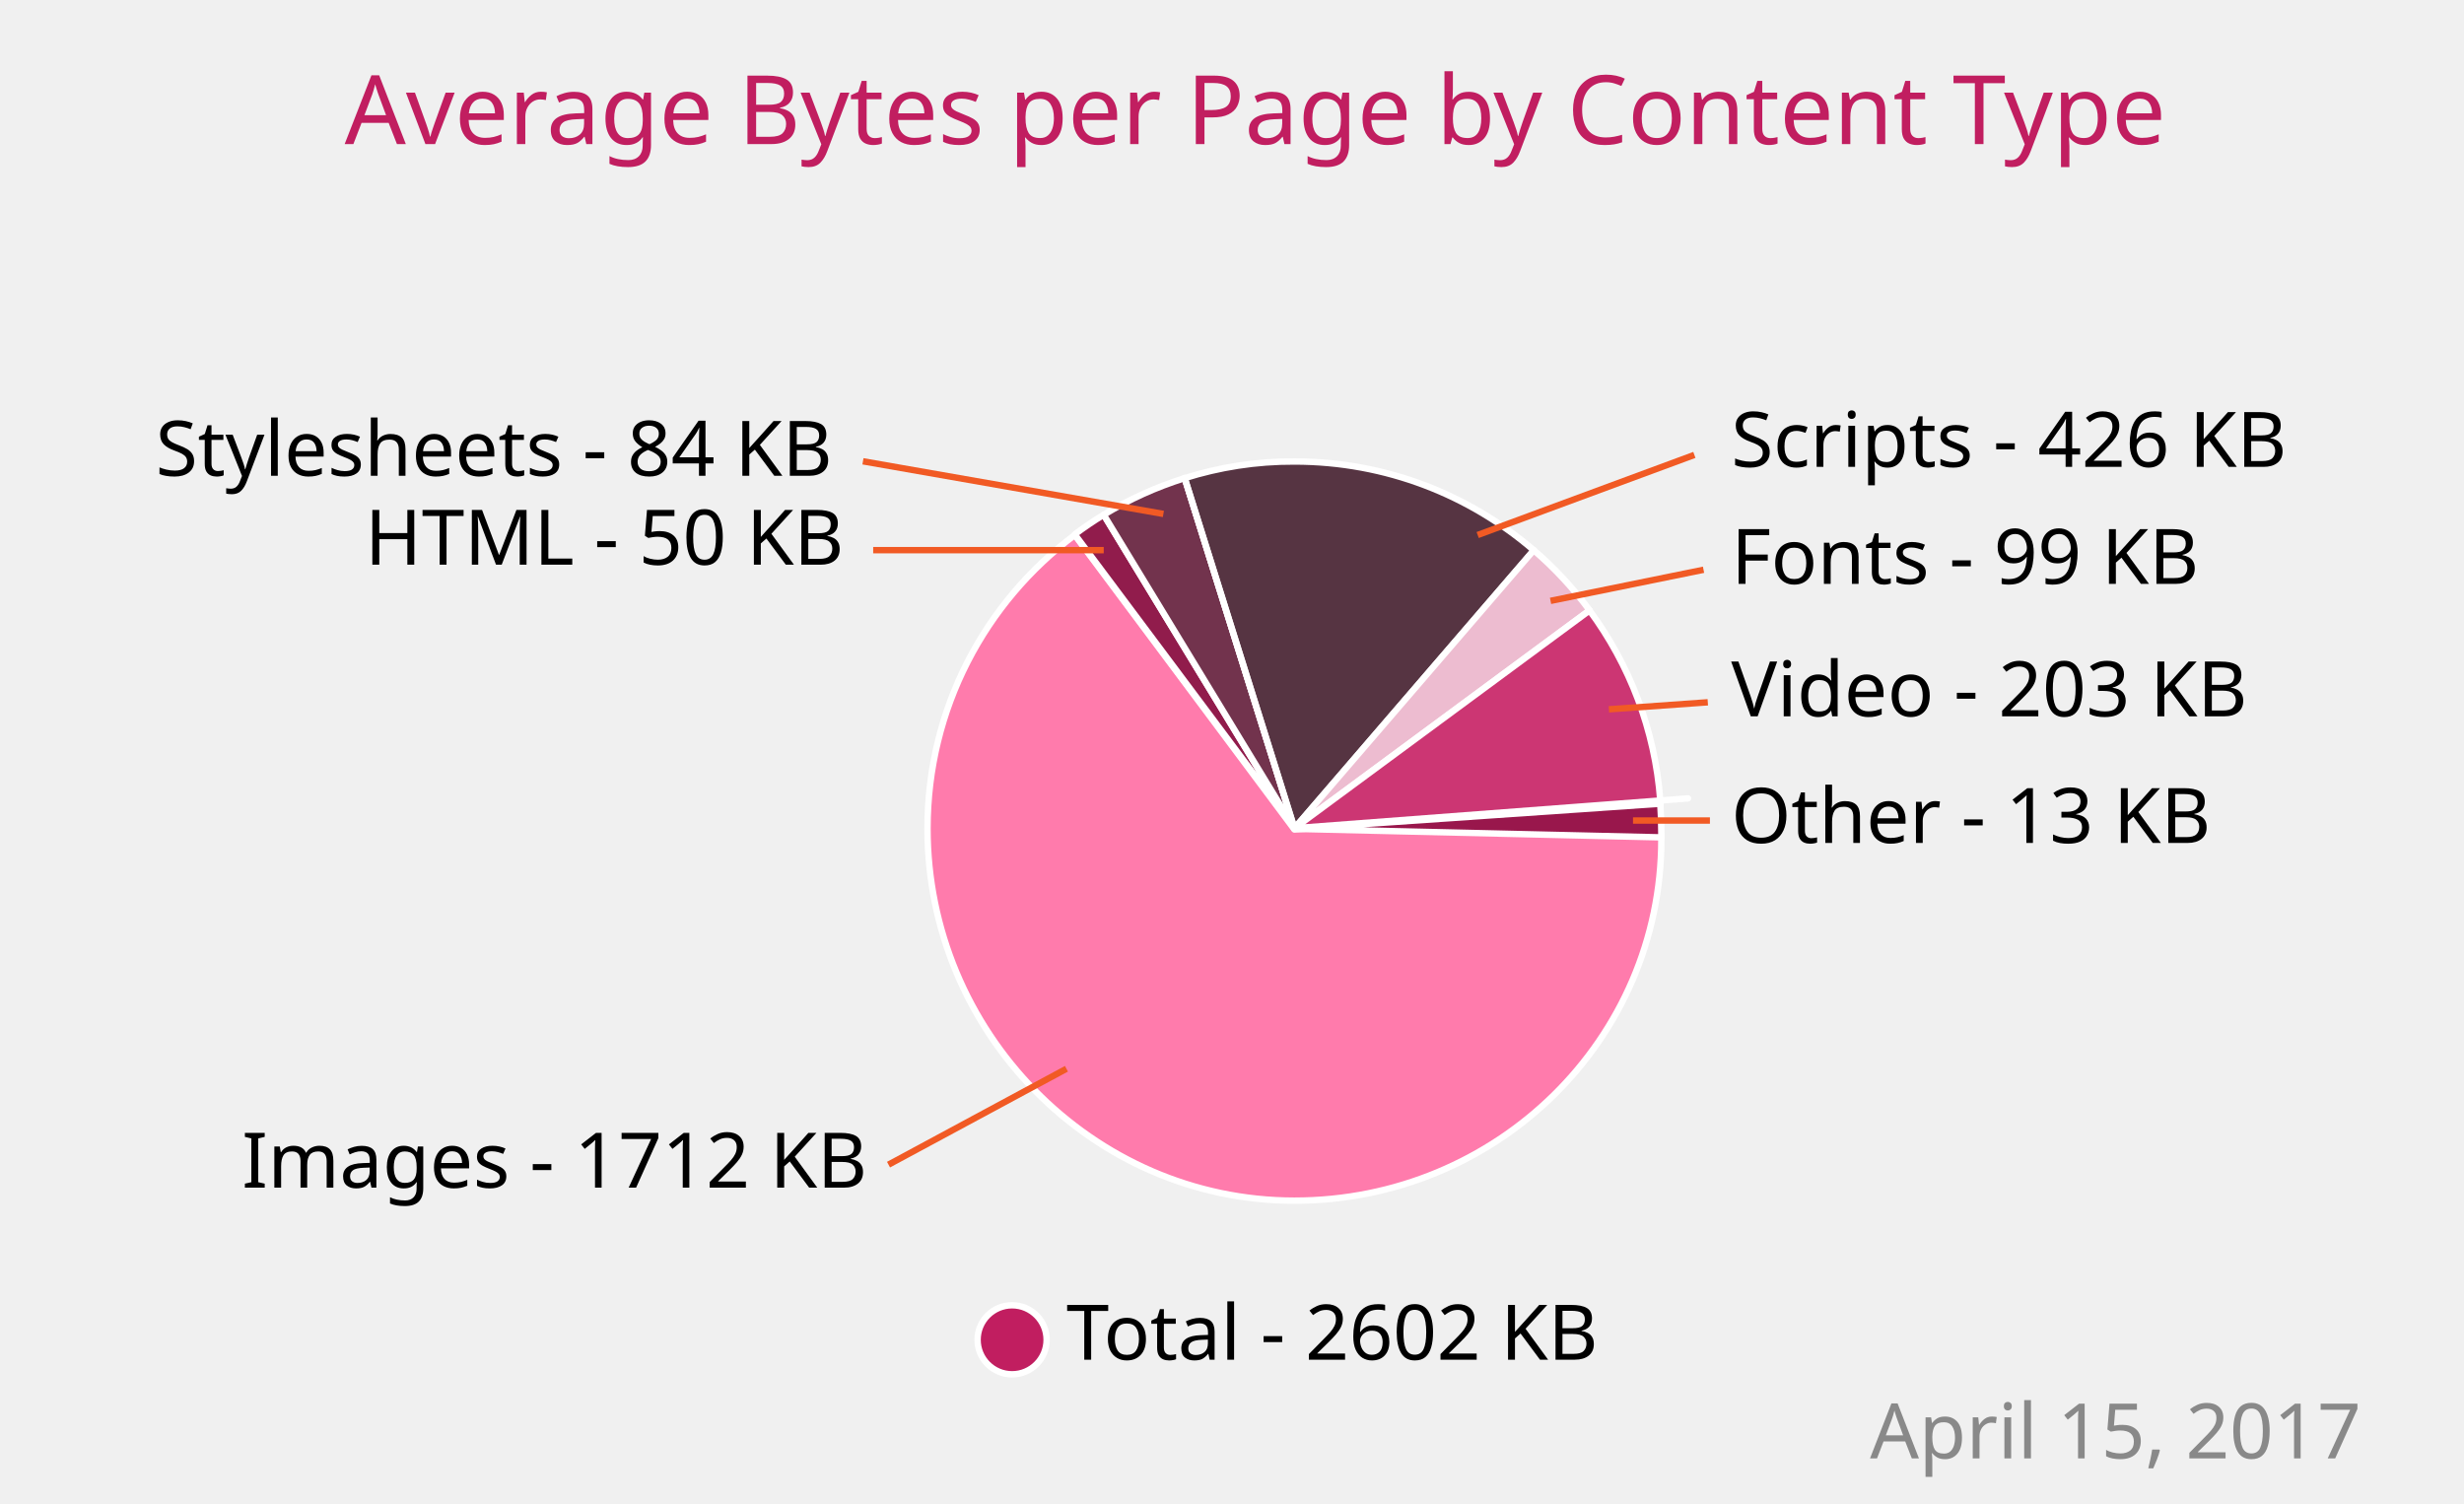
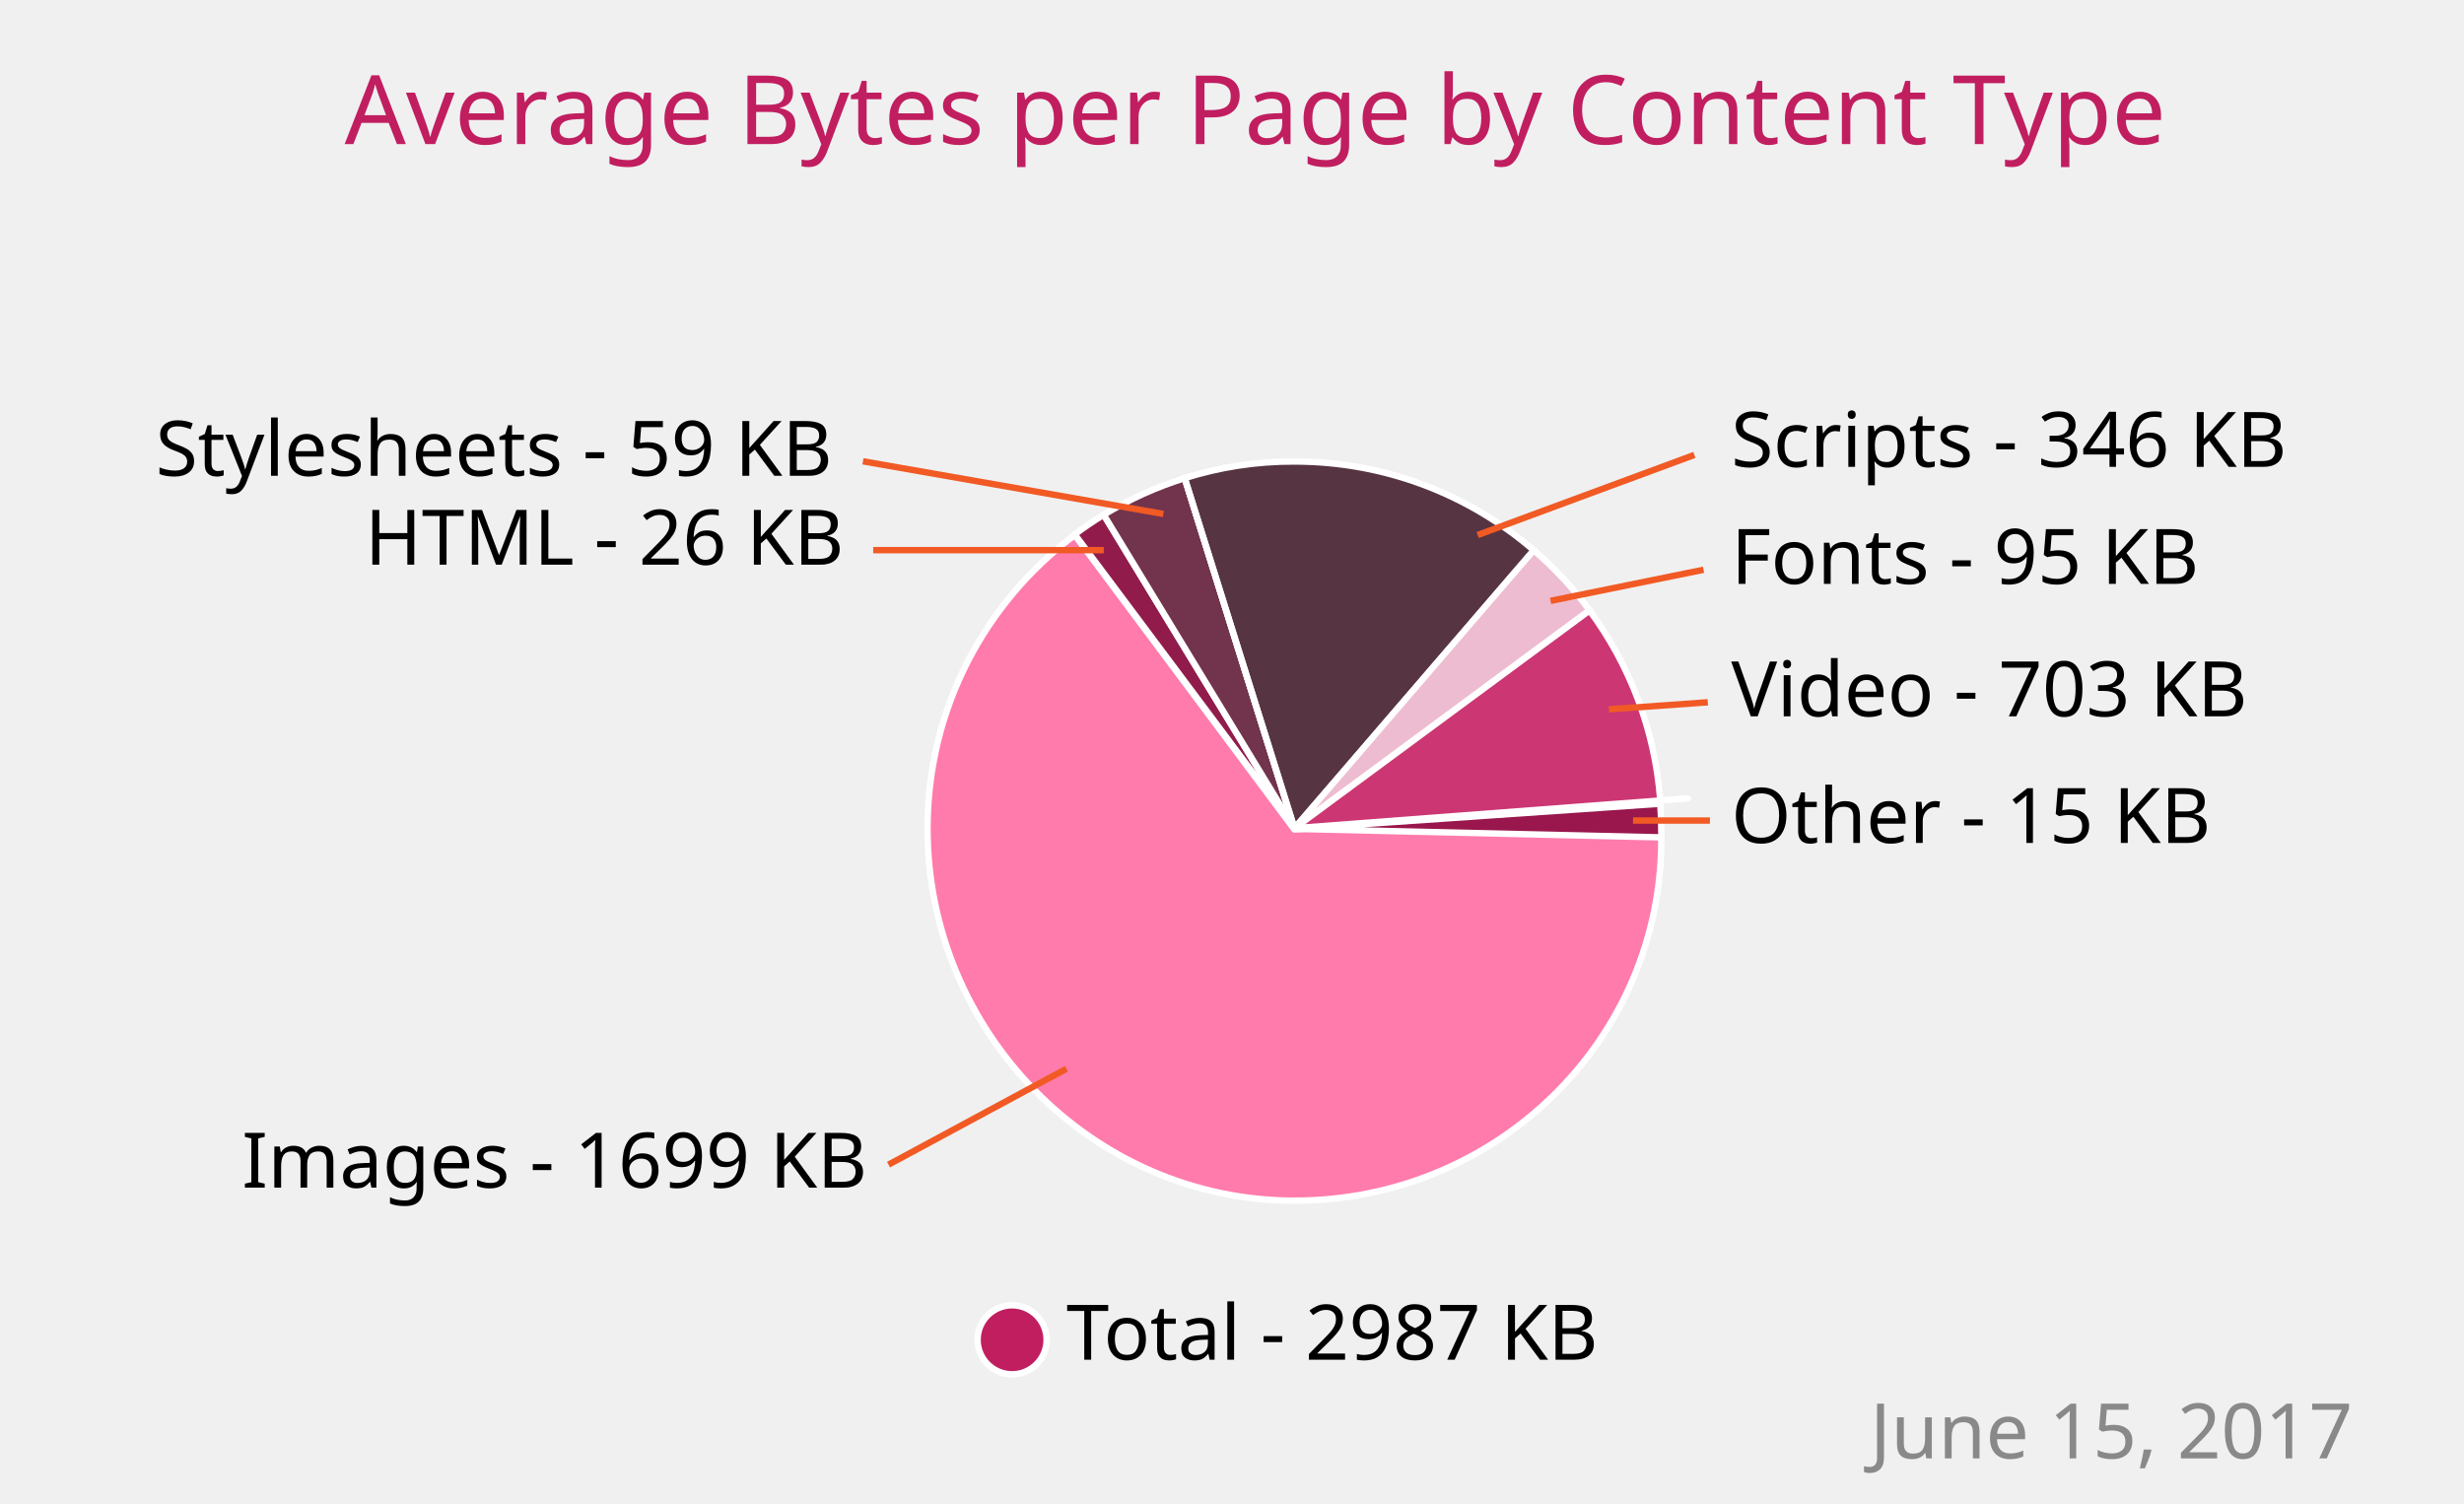
<svg xmlns="http://www.w3.org/2000/svg" version="1.1" id="Layer_1" x="0px" y="0px" viewBox="0 0 1156.4 705.6" style="enable-background:new 0 0 1156.4 705.6;" xml:space="preserve">
  <style type="text/css">
	.st0{fill:none;stroke:#FFFFFF;stroke-width:3;stroke-linecap:round;stroke-linejoin:round;stroke-miterlimit:10;}
	.st1{fill:#FF7BAC;stroke:#FFFFFF;stroke-width:3;stroke-linecap:round;stroke-linejoin:round;stroke-miterlimit:10;}
	.st2{fill:#911C4C;stroke:#FFFFFF;stroke-width:3;stroke-linecap:round;stroke-linejoin:round;stroke-miterlimit:10;}
	.st3{fill:#72334D;stroke:#FFFFFF;stroke-width:3;stroke-linecap:round;stroke-linejoin:round;stroke-miterlimit:10;}
	.st4{fill:#563442;stroke:#FFFFFF;stroke-width:3;stroke-linecap:round;stroke-linejoin:round;stroke-miterlimit:10;}
	.st5{fill:#EDBCD0;stroke:#FFFFFF;stroke-width:3;stroke-linecap:round;stroke-linejoin:round;stroke-miterlimit:10;}
	.st6{fill:#CC3673;stroke:#FFFFFF;stroke-width:3;stroke-linecap:round;stroke-linejoin:round;stroke-miterlimit:10;}
	.st7{fill:#99174C;stroke:#FFFFFF;stroke-width:3;stroke-linecap:round;stroke-linejoin:round;stroke-miterlimit:10;}
	.st8{fill:#C11E60;stroke:#FFFFFF;stroke-width:3;stroke-linecap:round;stroke-linejoin:round;stroke-miterlimit:10;}
	.st9{fill:none;}
	.st10{font-family:'BalooThambi-Regular';}
	.st11{font-size:36px;}
	.st12{fill:#C11E60;}
	.st13{font-size:45px;}
	.st14{opacity:0.7;fill:#5D5D5D;enable-background:new    ;}
	.st15{fill:none;stroke:#F15A24;stroke-width:3;stroke-miterlimit:10;}
</style>
  <g>
    <path class="st0" d="M779.2,375.7l13-1L779.2,375.7L779.2,375.7z" />
    <polygon class="st1" points="719.9,258.2 719.9,258.2 607.5,388.7  " />
    <polygon class="st1" points="746,286.4 746,286.4 607.5,388.7  " />
    <polygon class="st1" points="518,241.6 518,241.6 607.5,388.7  " />
    <path class="st1" d="M779.2,378.2v-1.3l-171.7,12.4L504.4,251.1c-42,31.4-69.1,81.4-69.1,137.8c0,95.1,77.1,174.6,172.2,174.6   c95,0,172.1-75.5,172.2-169.5l-0.5-7.5V378.2z" />
    <path class="st2" d="M518,241.6c-4.7,2.8-9.2,5.9-13.6,9.2l103.1,138L518,241.6z" />
    <path class="st3" d="M556,224.4c-13.4,4.2-26.2,10-38,17.2l89.5,147.2L556,224.4z" />
    <path class="st4" d="M556,224.4l51.5,164.4l112.4-130.5c-30.2-26-69.4-41.7-112.4-41.7C589.5,216.5,572.2,219.3,556,224.4z" />
    <path class="st3" d="M556,224.4l51.5,164.3L556,224.4z" />
    <path class="st5" d="M746,286.4c-7.7-10.4-16.4-19.8-26.2-28.2L607.5,388.7L746,286.4z" />
    <path class="st6" d="M779.2,375.7c-2.5-33.3-14.5-63.9-33.2-89.2L607.5,388.7L779.2,375.7z" />
    <path class="st7" d="M779.2,377.2L607.4,389l172.3,4c0-1,0-1.4,0-1.5C779.7,387.1,779.5,381.5,779.2,377.2z" />
  </g>
  <circle class="st8" cx="475" cy="628.8" r="16.2" />
  <rect x="113.5" y="533.6" class="st9" width="315" height="42.4" />
-   <text transform="matrix(1 0 0 1 113.4965 557.3908)" class="st10 st11">Images - 1712 KB</text>
+   <text transform="matrix(1 0 0 1 113.4965 557.3908)" class="st10 st11">Images - 1699 KB</text>
  <rect x="171.3" y="241.2" class="st9" width="238.5" height="42.4" />
-   <text transform="matrix(1 0 0 1 171.2682 265.0258)" class="st10 st11">HTML - 50 KB</text>
+   <text transform="matrix(1 0 0 1 171.2682 265.0258)" class="st10 st11">HTML - 26 KB</text>
  <rect x="73" y="199.5" class="st9" width="362.3" height="42.4" />
-   <text transform="matrix(1 0 0 1 73.0116 223.3084)" class="st10 st11">Stylesheets - 84 KB</text>
+   <text transform="matrix(1 0 0 1 73.0116 223.3083)" class="st10 st11">Stylesheets - 59 KB</text>
  <rect x="812.5" y="195.3" class="st9" width="362.3" height="42.4" />
-   <text transform="matrix(1 0 0 1 812.4747 219.1147)" class="st10 st11">Scripts - 426 KB</text>
+   <text transform="matrix(1 0 0 1 812.4747 219.1147)" class="st10 st11">Scripts - 346 KB</text>
  <rect x="812.5" y="250.2" class="st9" width="362.3" height="42.4" />
-   <text transform="matrix(1 0 0 1 812.4747 274.0258)" class="st10 st11">Fonts - 99 KB</text>
+   <text transform="matrix(1 0 0 1 812.4747 274.0258)" class="st10 st11">Fonts - 95 KB</text>
  <rect x="812.5" y="312.4" class="st9" width="362.3" height="42.4" />
-   <text transform="matrix(1 0 0 1 812.4747 336.1872)" class="st10 st11">Video - 203 KB</text>
+   <text transform="matrix(1 0 0 1 812.4747 336.1872)" class="st10 st11">Video - 703 KB</text>
  <rect x="812.5" y="371.8" class="st9" width="362.3" height="42.4" />
-   <text transform="matrix(1 0 0 1 812.4747 395.6147)" class="st10 st11">Other - 13 KB</text>
+   <text transform="matrix(1 0 0 1 812.4747 395.6147)" class="st10 st11">Other - 15 KB</text>
  <rect x="500.5" y="614.3" class="st9" width="453" height="61.5" />
-   <text transform="matrix(1 0 0 1 500.4735 638.135)" class="st10 st11">Total - 2602 KB</text>
+   <text transform="matrix(1 0 0 1 500.4735 638.135)" class="st10 st11">Total - 2987 KB</text>
  <rect x="-3" y="37.9" class="st9" width="1159.4" height="81.5" />
-   <text transform="matrix(1 0 0 1 161.7583 67.6192)" class="st12 st10 st13">Average Bytes per Page by Content Type</text>
+   <text transform="matrix(1 0 0 1 161.7583 67.6191)" class="st12 st10 st13">Average Bytes per Page by Content Type</text>
  <rect x="430.5" y="660.7" class="st9" width="1159.4" height="65.6" />
-   <text transform="matrix(1 0 0 1 877.6312 684.477)" class="st14 st10 st11">April 15, 2017</text>
+   <text transform="matrix(1 0 0 1 877.6312 684.477)" class="st14 st10 st11">June 15, 2017</text>
  <line class="st15" x1="405" y1="216.5" x2="546" y2="241.2" />
  <line class="st15" x1="409.8" y1="258.2" x2="518" y2="258.2" />
  <line class="st15" x1="693.5" y1="251.1" x2="795.2" y2="213.5" />
  <line class="st15" x1="727.7" y1="282" x2="799.5" y2="267.4" />
  <line class="st15" x1="755.1" y1="332.9" x2="801.5" y2="329.6" />
  <line class="st15" x1="802.5" y1="385.1" x2="766.4" y2="385.1" />
  <line class="st15" x1="417" y1="546.6" x2="500.5" y2="501.6" />
</svg>
